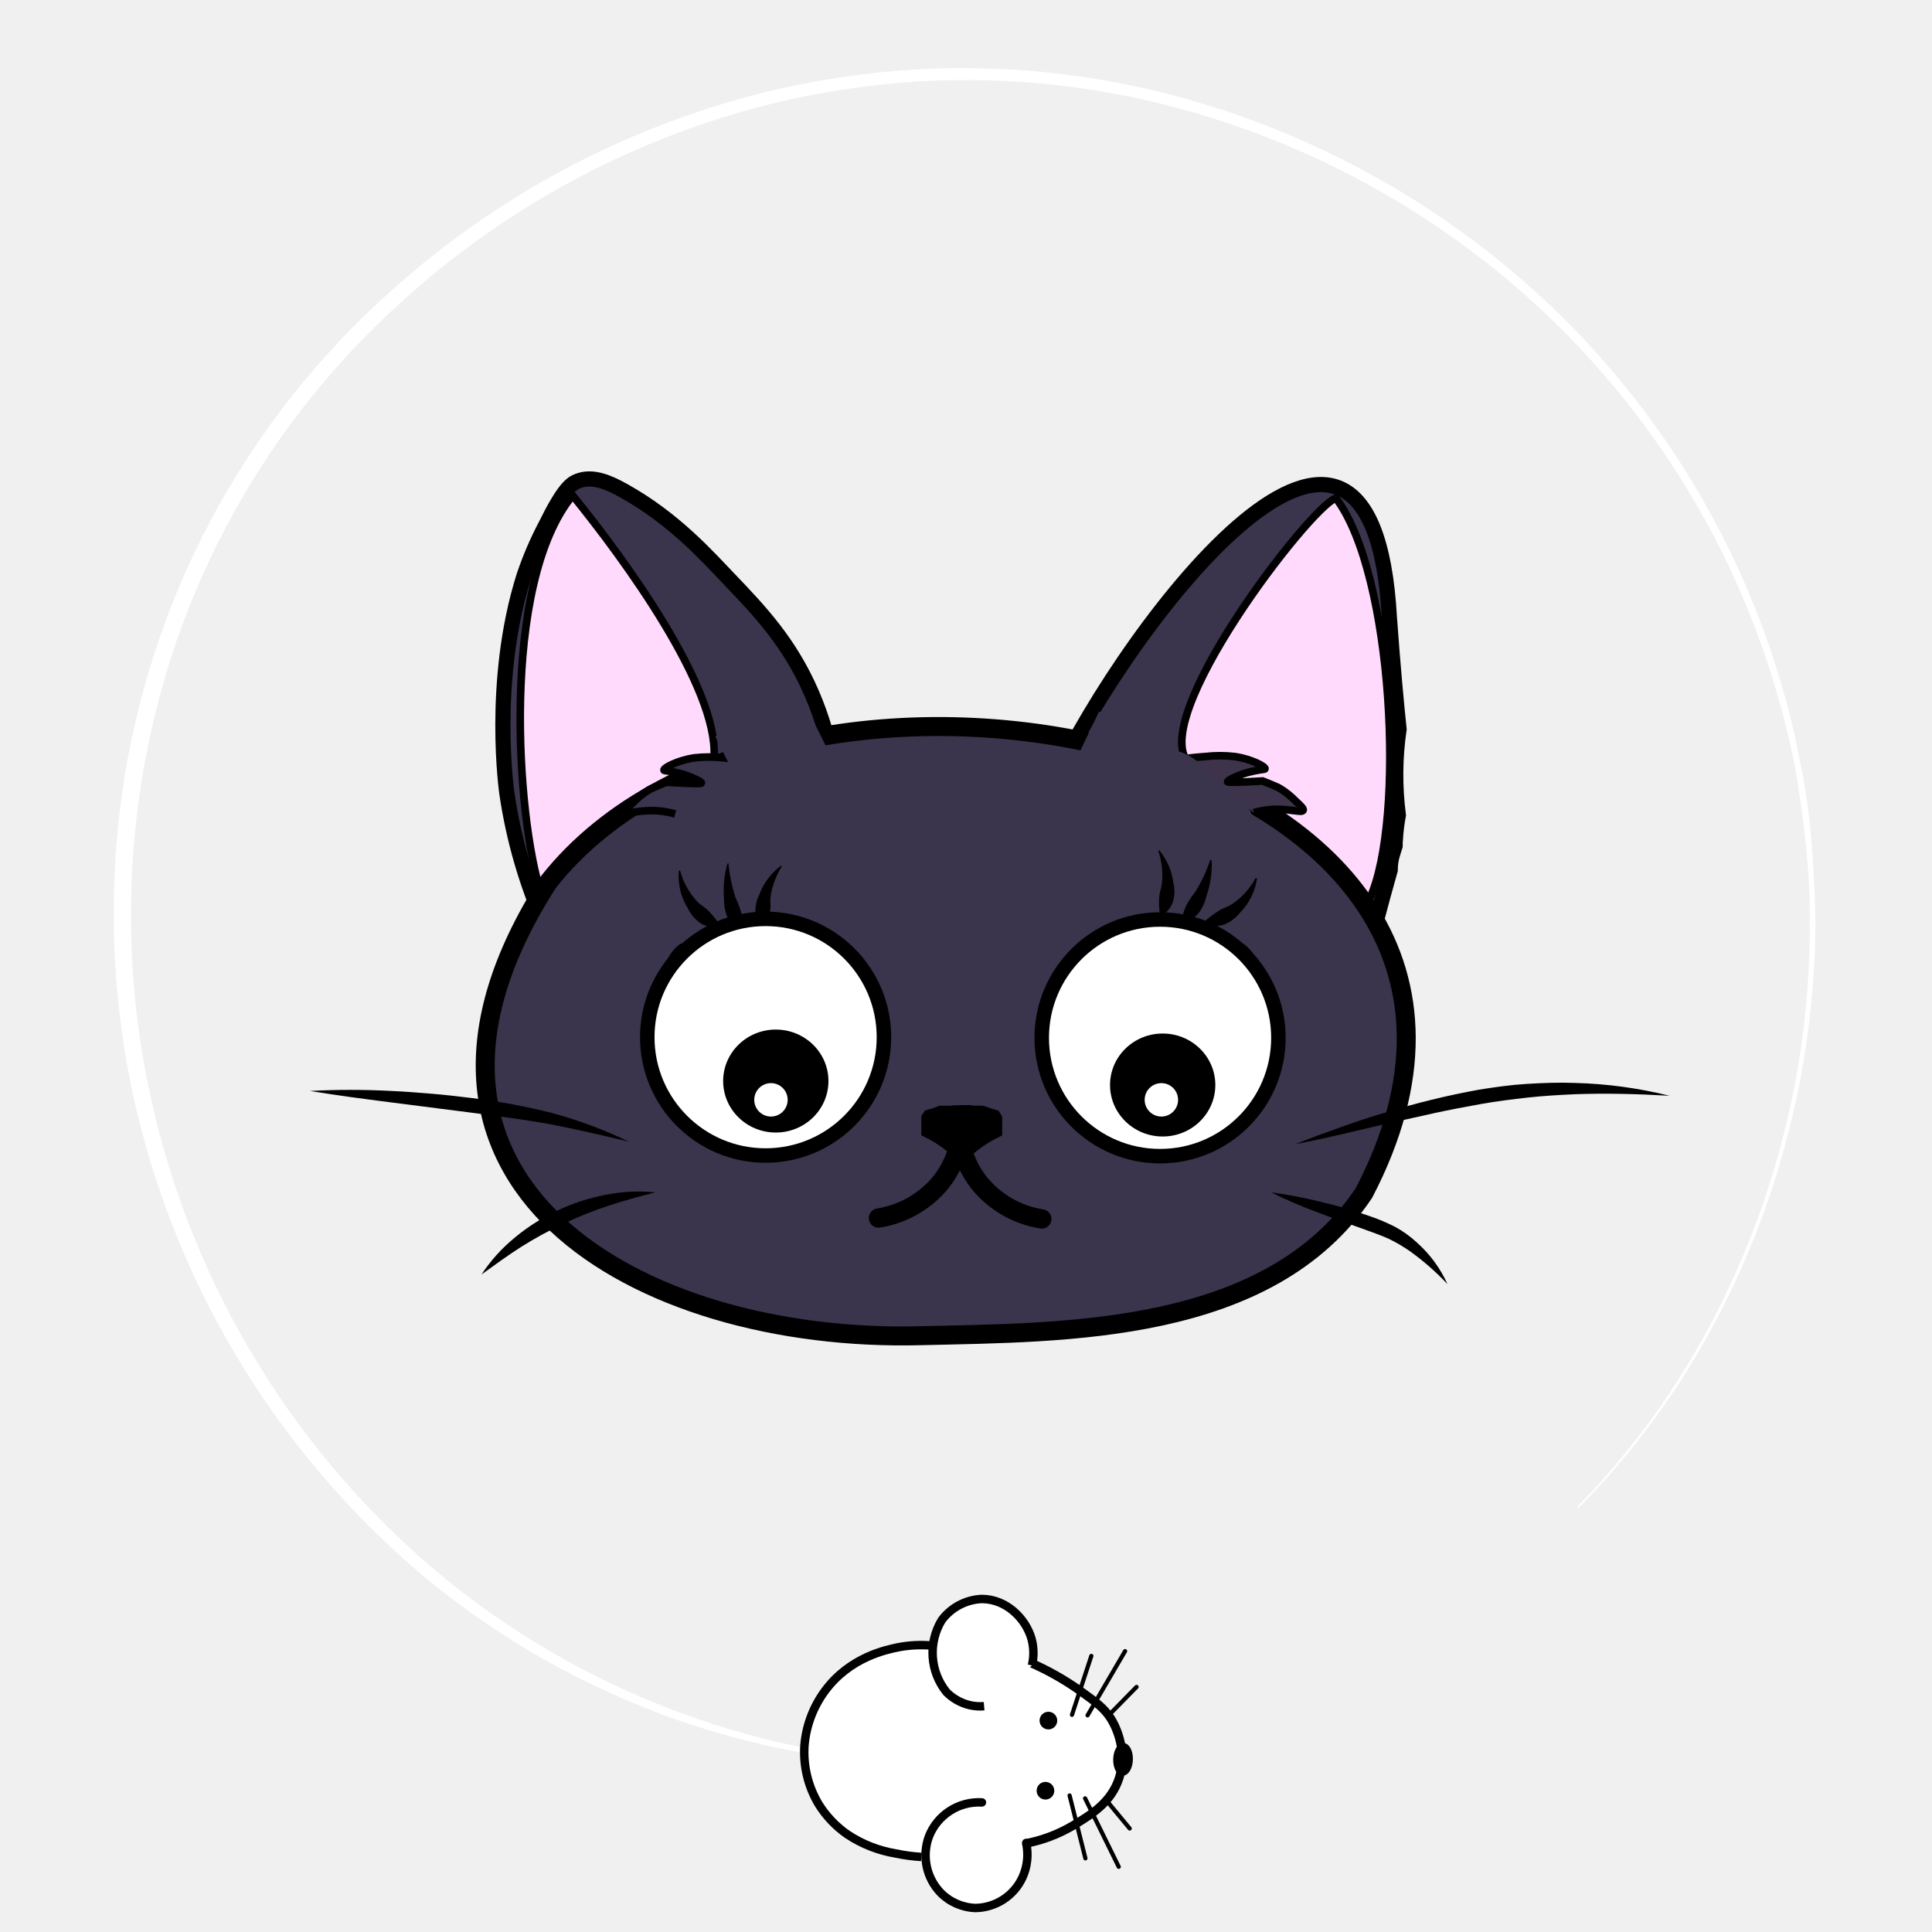
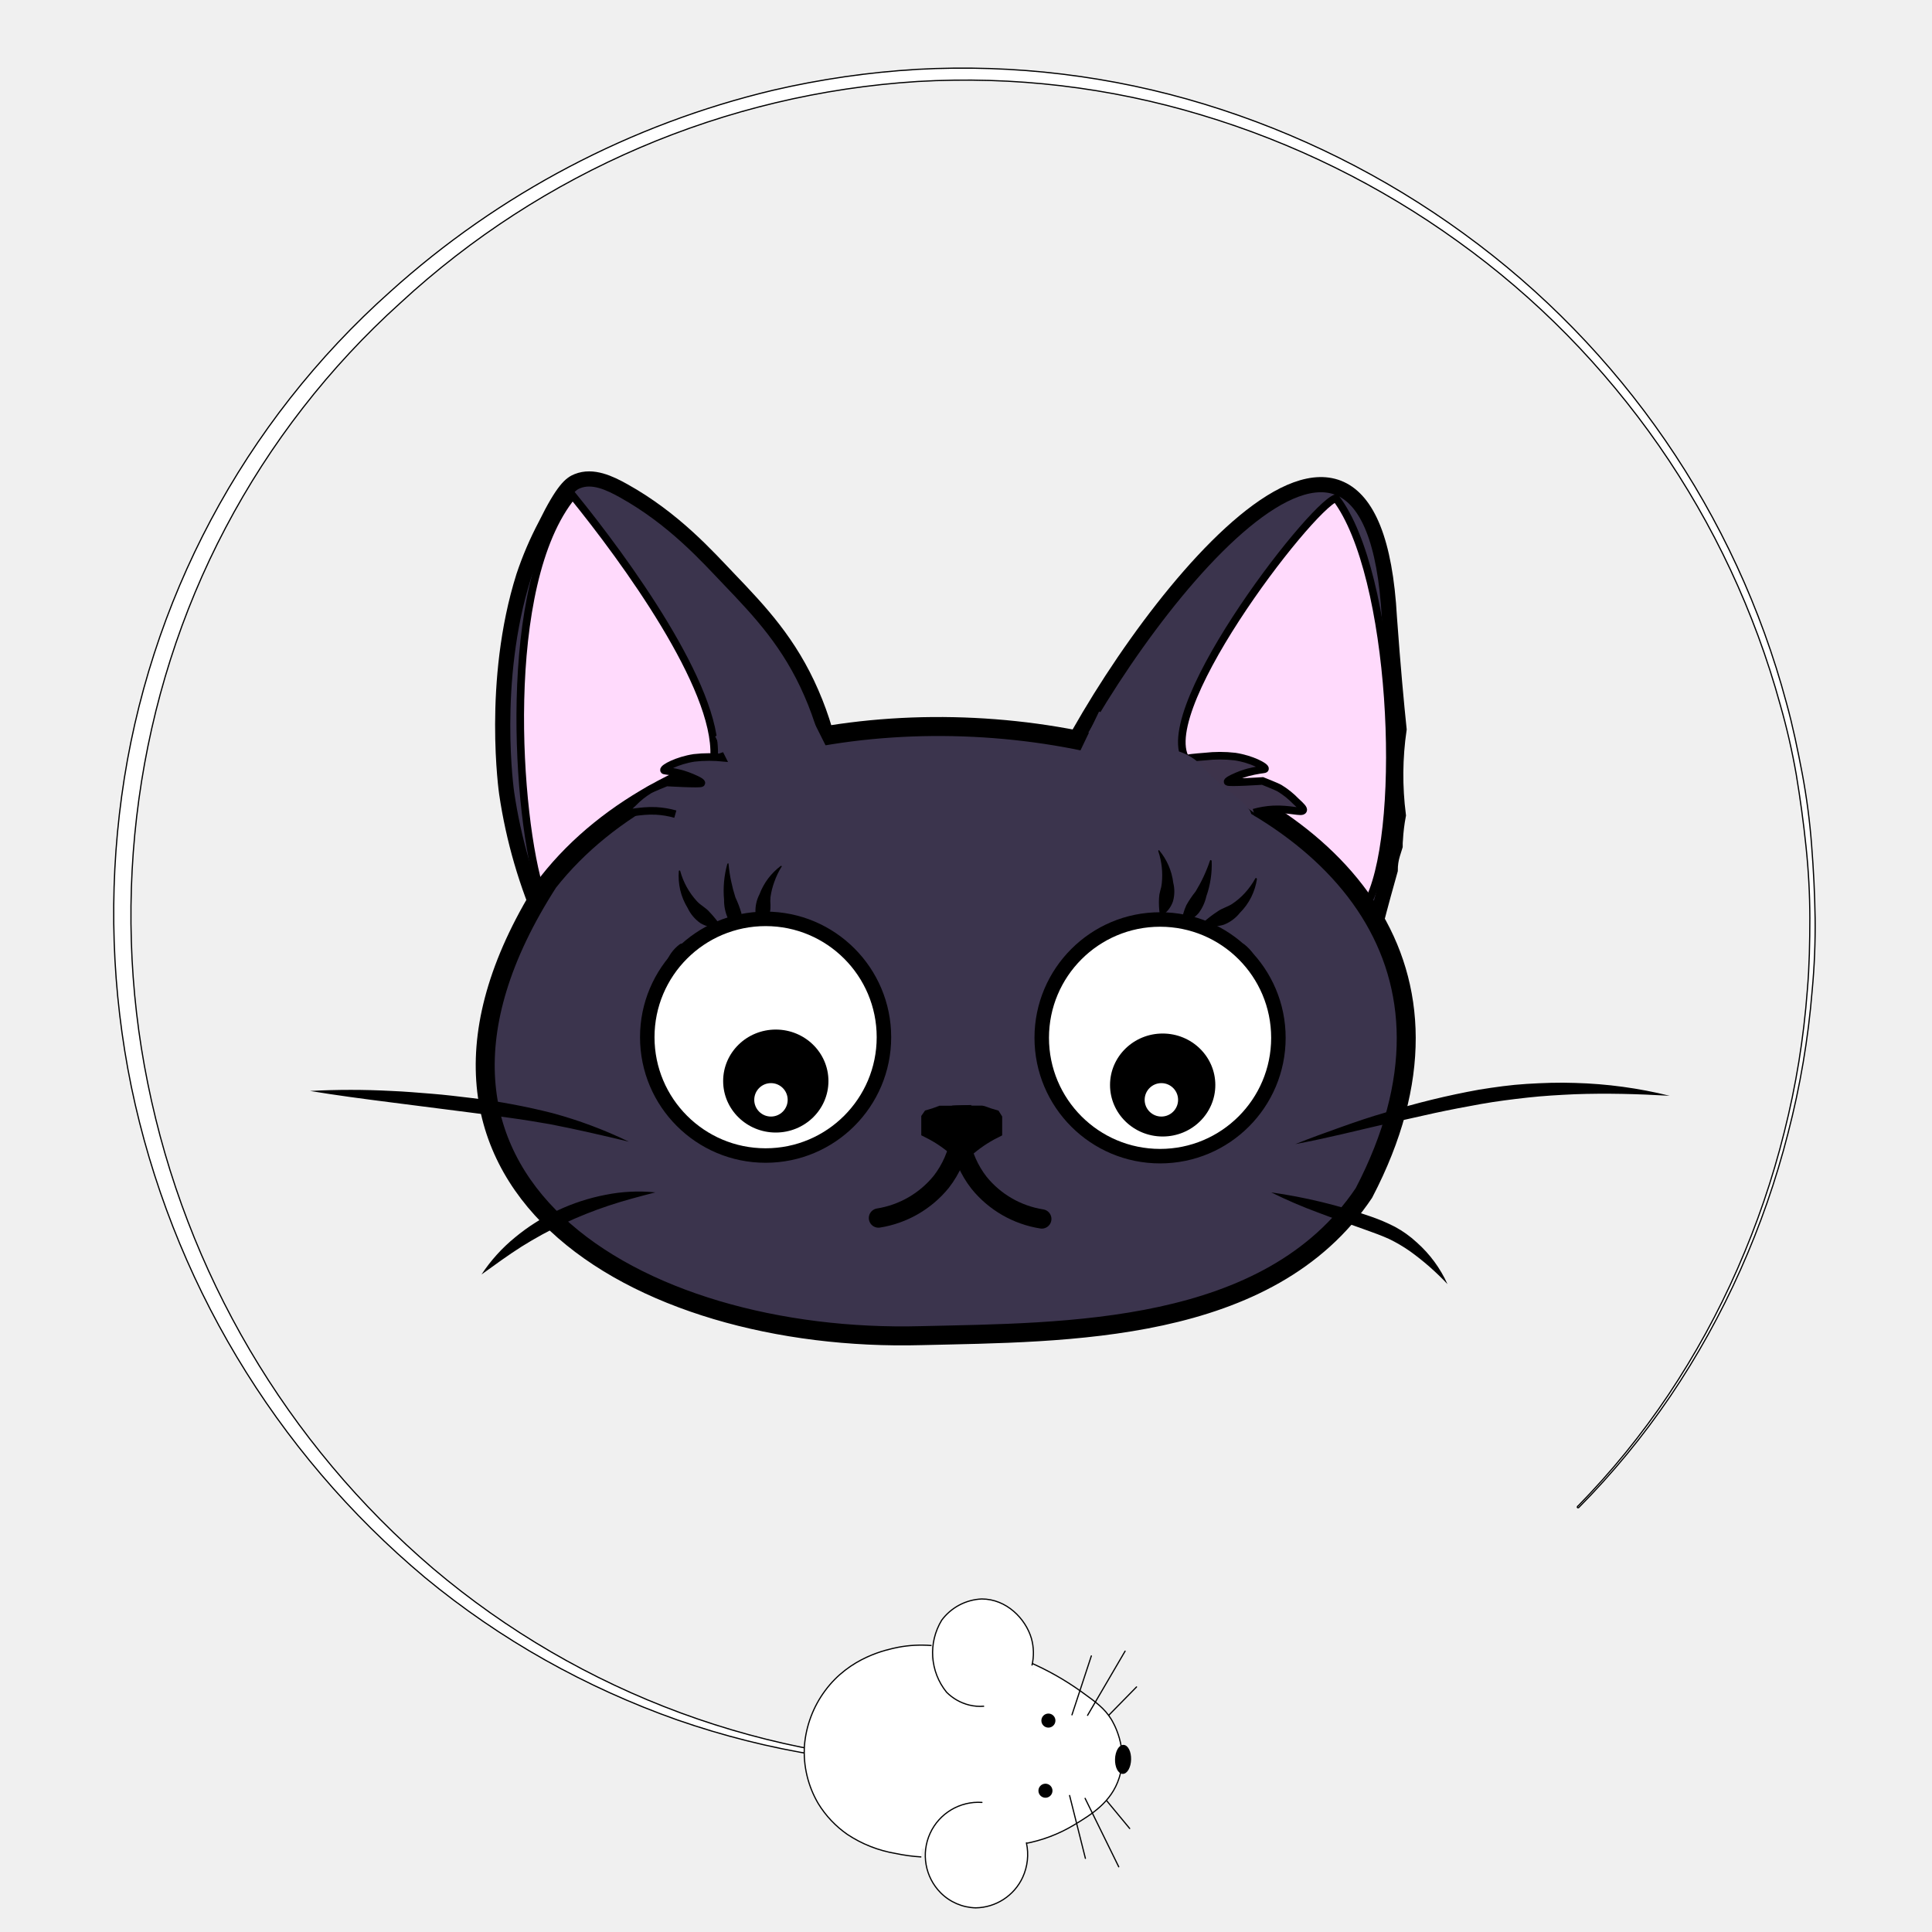
- <svg xmlns="http://www.w3.org/2000/svg" viewBox="0 0 400 400">
+ <svg xmlns="http://www.w3.org/2000/svg" id="prefix__prefix__Capa_1" data-name="Capa 1" viewBox="0 0 400 400">
  <defs>
-     <style>
-       .cls-1, .cls-11, .cls-12, .cls-14, .cls-15, .cls-16, .cls-17, .cls-18, .cls-9 {
-         fill: none;
-       }
- 
-       .cls-19, .cls-2, .cls-20, .cls-21, .cls-3, .cls-4, .cls-5, .cls-7 {
-         fill: #fff;
-       }
- 
-       .cls-11, .cls-12, .cls-14, .cls-15, .cls-16, .cls-17, .cls-18, .cls-3, .cls-4, .cls-5, .cls-6, .cls-7, .cls-9 {
-         stroke: #000;
-       }
- 
-       .cls-14, .cls-15, .cls-18, .cls-19, .cls-20, .cls-21, .cls-3, .cls-7 {
-         stroke-linecap: round;
-       }
- 
-       .cls-11, .cls-12, .cls-14, .cls-15, .cls-16, .cls-17, .cls-18, .cls-19, .cls-20, .cls-21, .cls-3, .cls-4, .cls-5, .cls-6, .cls-7, .cls-9 {
-         stroke-miterlimit: 10;
-       }
- 
-       .cls-3 {
-         stroke-width: 0.87px;
-       }
- 
-       .cls-4, .cls-7 {
-         stroke-width: 1.75px;
-       }
- 
-       .cls-5 {
-         stroke-width: 1.8px;
-       }
- 
-       .cls-8 {
-         fill: #3b344d;
-       }
- 
-       .cls-9 {
-         stroke-width: 3.14px;
-       }
- 
-       .cls-10 {
-         fill: #ffdafc;
-       }
- 
-       .cls-11, .cls-15 {
-         stroke-width: 1.57px;
-       }
- 
-       .cls-12 {
-         stroke-width: 3.93px;
-       }
- 
-       .cls-13 {
-         fill: #3d334b;
-       }
- 
-       .cls-14 {
-         stroke-width: 0.39px;
-       }
- 
-       .cls-16 {
-         stroke-width: 3px;
-       }
- 
-       .cls-17 {
-         stroke-width: 2.13px;
-       }
- 
-       .cls-18 {
-         stroke-width: 4px;
-       }
- 
-       .cls-19, .cls-20, .cls-21 {
-         stroke: #fff;
-       }
- 
-       .cls-19 {
-         stroke-width: 3.88px;
-       }
- 
-       .cls-20 {
-         stroke-width: 4.13px;
-       }
- 
-       .cls-21 {
-         stroke-width: 4.46px;
-       }
-     </style>
+     <style>.prefix__prefix__cls-1,.prefix__prefix__cls-11,.prefix__prefix__cls-14,.prefix__prefix__cls-15,.prefix__prefix__cls-16,.prefix__prefix__cls-19,.prefix__prefix__cls-3,.prefix__prefix__cls-9{fill:none}.prefix__prefix__cls-2,.prefix__prefix__cls-20,.prefix__prefix__cls-4{fill:#fff}.prefix__prefix__cls-11,.prefix__prefix__cls-14,.prefix__prefix__cls-15,.prefix__prefix__cls-16,.prefix__prefix__cls-19,.prefix__prefix__cls-2,.prefix__prefix__cls-3,.prefix__prefix__cls-5,.prefix__prefix__cls-9{stroke:#000}.prefix__prefix__cls-11,.prefix__prefix__cls-14,.prefix__prefix__cls-15,.prefix__prefix__cls-16,.prefix__prefix__cls-19,.prefix__prefix__cls-2,.prefix__prefix__cls-20,.prefix__prefix__cls-3,.prefix__prefix__cls-5,.prefix__prefix__cls-9{stroke-miterlimit:10}.prefix__prefix__cls-2,.prefix__prefix__cls-3,.prefix__prefix__cls-5{stroke-width:.25px}.prefix__prefix__cls-14,.prefix__prefix__cls-15,.prefix__prefix__cls-19,.prefix__prefix__cls-20,.prefix__prefix__cls-3{stroke-linecap:round}.prefix__prefix__cls-8{fill:#3b344d}.prefix__prefix__cls-9{stroke-width:3.14px}.prefix__prefix__cls-10{fill:#ffdafc}.prefix__prefix__cls-11,.prefix__prefix__cls-15{stroke-width:1.57px}.prefix__prefix__cls-14{stroke-width:.39px}.prefix__prefix__cls-16{stroke-width:3px}.prefix__prefix__cls-19{stroke-width:4px}.prefix__prefix__cls-20{stroke:#fff;stroke-width:3.88px}</style>
  </defs>
-   <g id="margin">
-     <rect class="cls-1" width="400" height="400" />
-   </g>
-   <g id="mouse">
-     <path class="cls-2" d="M326.41,312.06a162.79,162.79,0,0,0,18.83-23.15,169.85,169.85,0,0,0,14.33-26.16,174.92,174.92,0,0,0,9.65-28.22A172.34,172.34,0,0,0,374,205.11c.43-5,.51-9.94.52-14.91s-.29-9.94-.8-14.88-1.19-9.87-2-14.77-2-9.74-3.33-14.52a175.59,175.59,0,0,0-25.15-53.7,177.81,177.81,0,0,0-19-22.9,174.1,174.1,0,0,0-22.57-19.35,178.43,178.43,0,0,0-53.11-26.19A169,169,0,0,0,189.83,17a176,176,0,0,0-29.33,4.38A177.42,177.42,0,0,0,82.71,62.84a168.47,168.47,0,0,0-36.19,46.55c-18.48,35-24,76.36-16.11,115.06A178.47,178.47,0,0,0,89.48,324.88,170.52,170.52,0,0,0,199,365.29a.17.17,0,0,1,.17.18.17.17,0,0,1-.17.17,170,170,0,0,1-59-9.42,174.43,174.43,0,0,1-27.36-12.41,170.12,170.12,0,0,1-24.79-17.06A180.56,180.56,0,0,1,27,225.15,178.59,178.59,0,0,1,25,165a172.45,172.45,0,0,1,18.49-57.25A171.62,171.62,0,0,1,80.61,60.51a181.1,181.1,0,0,1,79.27-41.7,178.38,178.38,0,0,1,29.81-4.32,171.58,171.58,0,0,1,59.53,7.22,180.78,180.78,0,0,1,53.63,26.74,176.63,176.63,0,0,1,22.74,19.66,179.65,179.65,0,0,1,19.06,23.22,176.93,176.93,0,0,1,25.06,54.33c1.34,4.83,2.34,9.74,3.28,14.66s1.55,9.89,1.94,14.88.65,10,.72,15-.15,10-.61,15a172.89,172.89,0,0,1-5,29.55A175.49,175.49,0,0,1,360.21,263a171.07,171.07,0,0,1-14.53,26.18,163.24,163.24,0,0,1-19,23.1.18.18,0,0,1-.25-.25Z" transform="translate(0.19 -0.13)" />
-     <g>
-       <line class="cls-3" x1="226.02" y1="369.07" x2="233.89" y2="378.57" />
-       <line class="cls-3" x1="226.34" y1="358.4" x2="235.31" y2="349.26" />
-       <rect class="cls-2" x="181.67" y="351.71" width="38.9" height="24" transform="translate(570.8 173.28) rotate(91.69)" />
-       <path class="cls-4" d="M190.56,384.59a36.24,36.24,0,0,1-5.32-.72,25.75,25.75,0,0,1-10-3.95,21.43,21.43,0,0,1-6-6.35,21,21,0,0,1-2.88-12,22.09,22.09,0,0,1,4.27-11.39c5.16-7,12.77-8.51,15.15-9a25.34,25.34,0,0,1,6.89-.36" transform="translate(0.19 -0.13)" />
-       <path class="cls-5" d="M213.69,344.62l-1-.45a57.6,57.6,0,0,1,11,6.2c3.16,2.27,4.77,3.46,6.14,5.63.38.59,3.67,6,1.69,12.23-1.62,5.07-5.78,7.58-9.38,9.76a30.52,30.52,0,0,1-10.23,3.86" transform="translate(0.19 -0.13)" />
-       <circle class="cls-6" cx="217.06" cy="356.23" r="1.33" />
-       <circle class="cls-6" cx="216.45" cy="370.75" r="1.33" />
-       <path class="cls-4" d="M203.56,353.38a9.64,9.64,0,0,1-3.09-.24,10.06,10.06,0,0,1-4.69-2.66,13,13,0,0,1-1-14.91,10.92,10.92,0,0,1,8.28-4.39c5.12,0,9.09,4.07,10.29,8.16a11.14,11.14,0,0,1,.11,5.62" transform="translate(0.19 -0.13)" />
-       <path class="cls-7" d="M203.11,373.3a11.12,11.12,0,0,0-11,7.12A11.21,11.21,0,0,0,194.55,392a10.65,10.65,0,0,0,7.21,3.16,10.9,10.9,0,0,0,9.73-6.31,11.32,11.32,0,0,0,.78-7.14" transform="translate(0.19 -0.13)" />
-       <line class="cls-3" x1="225.17" y1="355.14" x2="232.94" y2="341.85" />
-       <ellipse class="cls-6" cx="232.33" cy="364.41" rx="2.88" ry="1.54" transform="translate(-138.59 585.74) rotate(-88.31)" />
-       <line class="cls-3" x1="221.94" y1="355.04" x2="225.95" y2="342.84" />
-       <line class="cls-3" x1="224.66" y1="372.33" x2="231.62" y2="386.5" />
-       <line class="cls-3" x1="221.45" y1="371.74" x2="224.72" y2="384.75" />
-     </g>
+   <path class="prefix__prefix__cls-1" d="M0 0h400v400H0z" id="prefix__prefix__margin" />
+   <g id="prefix__prefix__mouse">
+     <path class="prefix__prefix__cls-2" d="M326.6 311.93a162.23 162.23 0 0018.83-23.15 170.24 170.24 0 0014.33-26.16 175.56 175.56 0 009.65-28.22 172.2 172.2 0 004.78-29.4c.43-5 .51-9.94.52-14.91a142.21 142.21 0 00-.8-14.88c-.51-4.94-1.19-9.87-2-14.77a138.71 138.71 0 00-3.33-14.52 175.47 175.47 0 00-25.15-53.7 177.9 177.9 0 00-19-22.9A174.1 174.1 0 00301.86 50a178.31 178.31 0 00-53.11-26.19A169.07 169.07 0 00190 16.87 174 174 0 0082.9 62.71a168.41 168.41 0 00-36.19 46.55c-18.48 35-24 76.36-16.11 115.06a178.49 178.49 0 0059.07 100.43 170.54 170.54 0 00109.52 40.41.18.18 0 01.17.17.18.18 0 01-.17.17 169.92 169.92 0 01-59-9.42 174 174 0 01-27.36-12.41A169.58 169.58 0 0188 326.62 180.54 180.54 0 0127.19 225a178.72 178.72 0 01-2-60.15A170.91 170.91 0 0180.8 60.38a181 181 0 0179.27-41.7 178.53 178.53 0 0129.81-4.32 171.58 171.58 0 0159.53 7.22A180.9 180.9 0 01303 48.32a176.66 176.66 0 0166.86 97.21c1.34 4.83 2.34 9.74 3.28 14.66a135.48 135.48 0 011.94 14.88c.39 5 .65 10 .72 15a142 142 0 01-.61 15 173 173 0 01-5 29.55 176.25 176.25 0 01-9.83 28.25 171.54 171.54 0 01-14.53 26.18 162.42 162.42 0 01-19 23.1.18.18 0 01-.25-.25z" />
+     <path class="prefix__prefix__cls-3" d="M226.02 369.07l7.87 9.5m-7.55-20.17l8.97-9.14" />
+     <path class="prefix__prefix__cls-4" transform="rotate(-88.31 201.315 363.586)" d="M181.87 351.59h38.9v24h-38.9z" />
+     <path class="prefix__prefix__cls-2" d="M190.75 384.46a36.58 36.58 0 01-5.32-.72 25.74 25.74 0 01-10-3.95 21.38 21.38 0 01-6-6.35 21 21 0 01-2.88-12 22.1 22.1 0 014.27-11.39c5.16-7 12.77-8.51 15.15-9a25.68 25.68 0 016.89-.36m21.02 3.8l-1-.45a58.07 58.07 0 0111 6.2c3.16 2.27 4.77 3.46 6.14 5.63.38.59 3.67 6 1.69 12.23-1.62 5.07-5.78 7.58-9.38 9.76a30.59 30.59 0 01-10.23 3.86" />
+     <circle class="prefix__prefix__cls-5" cx="217.06" cy="356.23" r="1.33" />
+     <circle class="prefix__prefix__cls-5" cx="216.45" cy="370.75" r="1.33" />
+     <path class="prefix__prefix__cls-2" d="M203.75 353.25a9.45 9.45 0 01-3.09-.24 10 10 0 01-4.69-2.66 13 13 0 01-1-14.91 10.92 10.92 0 018.28-4.39c5.12 0 9.09 4.07 10.29 8.16a11.15 11.15 0 01.11 5.62" />
+     <path d="M203.3 373.17a11 11 0 00-8.56 18.7A10.61 10.61 0 00202 395a10.89 10.89 0 009.73-6.31 11.32 11.32 0 00.78-7.14" stroke-linecap="round" stroke-width=".25" stroke-miterlimit="10" stroke="#000" fill="#fff" />
+     <path class="prefix__prefix__cls-3" d="M225.17 355.14l7.77-13.29" />
+     <ellipse cx="232.51" cy="364.26" rx="2.88" ry="1.54" transform="rotate(-88.31 232.516 364.257)" stroke-miterlimit="10" stroke-width=".25" stroke="#000" />
+     <path class="prefix__prefix__cls-3" d="M221.94 355.04l4.01-12.2m-1.29 29.49l6.96 14.17m-10.17-14.76l3.27 13.01" />
    <animateTransform attributeName="transform" type="rotate" from="0 200 200" to="-360 200 200" begin="0s" dur="10s" repeatCount="indefinite" />
  </g>
-   <g id="cat">
-     <g>
-       <circle class="cls-1" cx="240.67" cy="215.72" r="7.99" />
-       <path class="cls-8" d="M289.47,151.11c-.56-5.4-1.25-12.74-2-23.11-3.54-64.46-53.3-.14-69.67,34.32l66.63,29.79c1.29-5,2.35-8.81,3.21-11.86a11.29,11.29,0,0,1,.49-3.31c.17-.55.34-1.11.52-1.67,0-.46,0-.92.06-1.37a38.8,38.8,0,0,1,.61-5,65.19,65.19,0,0,1,.12-17.76" transform="translate(0.19 -0.13)" />
-       <path class="cls-9" d="M289.47,151.11c-.56-5.4-1.25-12.74-2-23.11-3.54-64.46-53.3-.14-69.67,34.32l66.63,29.79c1.29-5,2.35-8.81,3.21-11.86a11.29,11.29,0,0,1,.49-3.31c.17-.55.34-1.11.52-1.67,0-.46,0-.92.06-1.37a38.8,38.8,0,0,1,.61-5A65.19,65.19,0,0,1,289.47,151.11Z" transform="translate(0.19 -0.13)" />
-       <path class="cls-8" d="M172.39,159.3a64.67,64.67,0,0,0-4.54-15.65c-4.51-10.41-10.61-16.89-17.17-23.73-4.36-4.55-11.28-12.37-21.7-18.17-2.89-1.61-6.4-3.29-9.59-2-1.31.51-2.92,1.66-6.57,9.08a71.21,71.21,0,0,0-4.54,10.6c-6.9,21.84-3.53,44.93-3.53,44.93a105.32,105.32,0,0,0,8.07,27.77" transform="translate(0.19 -0.13)" />
-       <path class="cls-9" d="M172.39,159.3a64.67,64.67,0,0,0-4.54-15.65c-4.51-10.41-10.61-16.89-17.17-23.73-4.36-4.55-11.28-12.37-21.7-18.17-2.89-1.61-6.4-3.29-9.59-2-1.31.51-2.92,1.66-6.57,9.08a71.21,71.21,0,0,0-4.54,10.6c-6.9,21.84-3.53,44.93-3.53,44.93a105.32,105.32,0,0,0,8.07,27.77" transform="translate(0.19 -0.13)" />
-       <path class="cls-10" d="M111.81,185c-5-15.3-8.51-64,6.56-82.29,10.88,13.39,30,39.64,29.29,54" transform="translate(0.19 -0.13)" />
-       <path class="cls-11" d="M111.81,185c-5-15.3-8.51-64,6.56-82.29,10.88,13.39,30,39.64,29.29,54" transform="translate(0.19 -0.13)" />
-       <path class="cls-10" d="M283.45,186.05c7.27-15.94,4.9-67.08-7.06-82.79-5.44,1.86-39.64,46.37-30.29,55" transform="translate(0.19 -0.13)" />
-       <path class="cls-11" d="M283.45,186.05c7.27-15.94,4.9-67.08-7.06-82.79-5.44,1.86-39.64,46.37-30.29,55" transform="translate(0.19 -0.13)" />
-       <path class="cls-8" d="M282.19,247.14c-19.67,29.29-61.73,28.81-91.62,29.53-58.71,1.58-117-32-77.24-93.9,49.81-63.27,217.55-28.93,168.86,64.37" transform="translate(0.19 -0.13)" />
-       <path class="cls-12" d="M282.19,247.14c-19.67,29.29-61.73,28.81-91.62,29.53-58.71,1.58-117-32-77.24-93.9C163.14,119.5,330.88,153.84,282.19,247.14Z" transform="translate(0.19 -0.13)" />
-       <path class="cls-13" d="M244.55,157.28c1.11-.17,2.73-.37,4.71-.51a26.77,26.77,0,0,1,6.23,0c3.49.53,6.34,2.09,6.23,2.53-.05.16-.45.07-2.34.46l-1.15.27s-.73.2-1.39.44c-.95.35-2.95,1.22-2.87,1.52s7.24-.17,7.24-.17,3,1.18,3.53,1.51a16.91,16.91,0,0,1,3.37,2.7c1.09,1,1.64,1.56,1.51,1.85-.26.62-2.72-.34-6.22-.17a17.83,17.83,0,0,0-4,.67" transform="translate(0.19 -0.13)" />
-       <path class="cls-11" d="M244.55,157.28c1.11-.17,2.73-.37,4.71-.51a26.77,26.77,0,0,1,6.23,0c3.49.53,6.34,2.09,6.23,2.53-.05.16-.45.07-2.34.46l-1.15.27s-.73.2-1.39.44c-.95.35-2.95,1.22-2.87,1.52s7.24-.17,7.24-.17,3,1.18,3.53,1.51a16.91,16.91,0,0,1,3.37,2.7c1.09,1,1.64,1.56,1.51,1.85-.26.62-2.72-.34-6.22-.17a17.83,17.83,0,0,0-4,.67" transform="translate(0.19 -0.13)" />
-       <path d="M199.46,230.53h.21c.54,0,1.09.08,1.63.08h.56c.39,0,.77,0,1.15,0l.24.05c.76.29,1.53.55,2.31.77.06.09.12.18.17.27v2.53a27.17,27.17,0,0,0-6,4.09c-.26.23-.51.48-.76.72h-.44v-8.48l.9,0" transform="translate(0.19 -0.13)" />
-       <path class="cls-9" d="M199.46,230.53h.21c.54,0,1.09.08,1.63.08h.56c.39,0,.77,0,1.15,0l.24.05c.76.29,1.53.55,2.31.77.06.09.12.18.17.27v2.53a27.17,27.17,0,0,0-6,4.09c-.26.23-.51.48-.76.72h-.44v-8.48Z" transform="translate(0.19 -0.13)" />
-       <path d="M222.5,218.55a32.36,32.36,0,0,1,6.06-5.9,34.4,34.4,0,0,1,7-4,39.57,39.57,0,0,1,6.91-2.06c1.69-.39,1.29-.22,6.09-1a4.36,4.36,0,0,0,.51,0,24.68,24.68,0,0,0,3.84-.28c.81,0,1.59-.06,2.35-.15h.2l.46,0a12.61,12.61,0,0,0,1.49.61,4.66,4.66,0,0,1,1.68,2.22,4.1,4.1,0,0,1-.28,3.44,3.7,3.7,0,0,1-1.55,1.37,4.81,4.81,0,0,1-2.68.28c-1.68-.17-3.38.05-5.07,0-2.88-.1-5.24,0-5.92,0-8.89.39-17.46,7.46-18.59,9.2a3.16,3.16,0,0,1-1.41,1.24,2.5,2.5,0,0,1-1.55.14,2.31,2.31,0,0,1-1.41-1c-.44-.78.06-2,1.83-4.26" transform="translate(0.19 -0.13)" />
-       <path class="cls-14" d="M222.5,218.55a32.36,32.36,0,0,1,6.06-5.9,34.4,34.4,0,0,1,7-4,39.57,39.57,0,0,1,6.91-2.06c1.69-.39,1.29-.22,6.09-1a4.36,4.36,0,0,0,.51,0,24.68,24.68,0,0,0,3.84-.28c.81,0,1.59-.06,2.35-.15h.2l.46,0a12.61,12.61,0,0,0,1.49.61,4.66,4.66,0,0,1,1.68,2.22,4.1,4.1,0,0,1-.28,3.44,3.7,3.7,0,0,1-1.55,1.37,4.81,4.81,0,0,1-2.68.28c-1.68-.17-3.38.05-5.07,0-2.88-.1-5.24,0-5.92,0-8.89.39-17.46,7.46-18.59,9.2a3.16,3.16,0,0,1-1.41,1.24,2.5,2.5,0,0,1-1.55.14,2.31,2.31,0,0,1-1.41-1C220.23,222,220.73,220.78,222.5,218.55Z" transform="translate(0.19 -0.13)" />
-       <path class="cls-15" d="M240.67,198.5a7.11,7.11,0,0,1,2.81,9.34" transform="translate(0.19 -0.13)" />
-       <path class="cls-15" d="M248.79,197.8a7.13,7.13,0,0,1,2.82,9.35" transform="translate(0.19 -0.13)" />
-       <path class="cls-15" d="M256.89,196.24a7.12,7.12,0,0,1,1.78,9.59" transform="translate(0.19 -0.13)" />
-       <path d="M198.37,230.56h-.2c-.54,0-1.09.07-1.63.07H196c-.39,0-.77,0-1.15,0l-.24,0a24.12,24.12,0,0,1-2.31.78l-.18.26v2.54a27,27,0,0,1,6,4.09c.26.23.51.47.76.72h.43v-8.49l-.9,0" transform="translate(0.19 -0.13)" />
-       <path class="cls-9" d="M198.37,230.56h-.2c-.54,0-1.09.07-1.63.07H196c-.39,0-.77,0-1.15,0l-.24,0a24.12,24.12,0,0,1-2.31.78l-.18.26v2.54a27,27,0,0,1,6,4.09c.26.23.51.47.76.72h.43v-8.49Z" transform="translate(0.19 -0.13)" />
-       <path d="M175.34,218.58a32.91,32.91,0,0,0-6.06-5.91,34.69,34.69,0,0,0-7.05-4,38.63,38.63,0,0,0-6.9-2.06c-1.7-.39-1.3-.22-6.09-1l-.52,0a23.65,23.65,0,0,1-3.84-.29c-.8,0-1.59-.06-2.34-.14h-.2l-.46,0a13.26,13.26,0,0,1-1.49.6,4.64,4.64,0,0,0-1.69,2.23,4.14,4.14,0,0,0,.29,3.43,3.7,3.7,0,0,0,1.55,1.38,4.77,4.77,0,0,0,2.67.27c1.69-.16,3.39.06,5.08,0,2.88-.09,5.24,0,5.91,0,8.89.39,17.46,7.47,18.6,9.21a3.22,3.22,0,0,0,1.41,1.24,2.61,2.61,0,0,0,1.55.13,2.3,2.3,0,0,0,1.41-1c.44-.78-.07-2-1.83-4.26" transform="translate(0.19 -0.13)" />
-       <path class="cls-14" d="M175.34,218.58a32.91,32.91,0,0,0-6.06-5.91,34.69,34.69,0,0,0-7.05-4,38.63,38.63,0,0,0-6.9-2.06c-1.7-.39-1.3-.22-6.09-1l-.52,0a23.65,23.65,0,0,1-3.84-.29c-.8,0-1.59-.06-2.34-.14h-.2l-.46,0a13.26,13.26,0,0,1-1.49.6,4.64,4.64,0,0,0-1.69,2.23,4.14,4.14,0,0,0,.29,3.43,3.7,3.7,0,0,0,1.55,1.38,4.77,4.77,0,0,0,2.67.27c1.69-.16,3.39.06,5.08,0,2.88-.09,5.24,0,5.91,0,8.89.39,17.46,7.47,18.6,9.21a3.22,3.22,0,0,0,1.41,1.24,2.61,2.61,0,0,0,1.55.13,2.3,2.3,0,0,0,1.41-1C177.61,222.06,177.1,220.81,175.34,218.58Z" transform="translate(0.19 -0.13)" />
-       <path class="cls-15" d="M157.17,198.52a7.13,7.13,0,0,0-2.82,9.35" transform="translate(0.19 -0.13)" />
-       <path class="cls-15" d="M149.05,197.83a7.12,7.12,0,0,0-2.82,9.34" transform="translate(0.19 -0.13)" />
-       <path class="cls-15" d="M141,196.27a7.31,7.31,0,0,0-2.58,3.6,7.43,7.43,0,0,0,.8,6" transform="translate(0.19 -0.13)" />
-       <path class="cls-8" d="M154.44,157.55c-1.1-.16-2.73-.37-4.71-.51a27.25,27.25,0,0,0-6.22,0c-3.5.54-6.34,2.09-6.23,2.53,0,.16.45.07,2.33.46.46.1.81.18,1.15.27,0,0,.74.2,1.4.45.94.34,3,1.22,2.86,1.51s-7.24-.17-7.24-.17-2.95,1.18-3.53,1.52a16.8,16.8,0,0,0-3.37,2.69c-1.09,1-1.63,1.57-1.51,1.85.27.62,2.72-.34,6.23-.17a17.94,17.94,0,0,1,4,.67" transform="translate(0.19 -0.13)" />
-       <path class="cls-11" d="M154.44,157.55c-1.1-.16-2.73-.37-4.71-.51a27.25,27.25,0,0,0-6.22,0c-3.5.54-6.34,2.09-6.23,2.53,0,.16.45.07,2.33.46.46.1.81.18,1.15.27,0,0,.74.2,1.4.45.94.34,3,1.22,2.86,1.51s-7.24-.17-7.24-.17-2.95,1.18-3.53,1.52a16.8,16.8,0,0,0-3.37,2.69c-1.09,1-1.63,1.57-1.51,1.85.27.62,2.72-.34,6.23-.17a17.94,17.94,0,0,1,4,.67" transform="translate(0.19 -0.13)" />
-       <rect class="cls-8" x="213.65" y="156.1" width="29.15" height="15.85" transform="translate(-18.06 298.96) rotate(-64.43)" />
-       <rect class="cls-8" x="153.27" y="146.68" width="19.6" height="28.64" transform="translate(-54.67 90.01) rotate(-26.62)" />
-       <path class="cls-8" d="M248.84,158.9c4.62,5.3,11.18,8.15,9.91,10.7s-7.76,1.89-14.51-1.48-11.34-8.23-9.91-10.7c1.67-2.87,10-3.71,14.51,1.48" transform="translate(0.19 -0.13)" />
-       <path class="cls-2" d="M264.5,215A24.5,24.5,0,1,1,240,190.5,24.5,24.5,0,0,1,264.5,215" transform="translate(0.19 -0.13)" />
-       <circle class="cls-16" cx="240.18" cy="214.87" r="24.5" />
-       <path d="M254.81,215.56a16.29,16.29,0,1,1-16.29-16.29,16.29,16.29,0,0,1,16.29,16.29" transform="translate(0.19 -0.13)" />
-       <path class="cls-17" d="M254.81,215.56a16.29,16.29,0,1,1-16.29-16.29A16.29,16.29,0,0,1,254.81,215.56Z" transform="translate(0.19 -0.13)" />
-       <path d="M140.65,180.49a15.08,15.08,0,0,0,3.45,6.23c.79.86,1.85,1.35,2.58,2.2a23,23,0,0,1,2.38,2.94.18.18,0,0,1-.06.25l-.06,0a5,5,0,0,1-2.15-.07,6.73,6.73,0,0,1-1.95-.77,8,8,0,0,1-2.66-3.15,12.48,12.48,0,0,1-1.54-3.73,13,13,0,0,1-.29-3.91.15.15,0,0,1,.16-.13.15.15,0,0,1,.14.11" transform="translate(0.19 -0.13)" />
-       <path d="M150.65,179a28.89,28.89,0,0,0,.53,3.55,33.5,33.5,0,0,0,.89,3.38,21.2,21.2,0,0,1,1.22,3.2,12.18,12.18,0,0,1,.19,3.74.19.19,0,0,1-.21.16l-.06,0a5.75,5.75,0,0,1-1.62-1.27,7.26,7.26,0,0,1-1.12-1.59,9.16,9.16,0,0,1-.75-3.74,19.8,19.8,0,0,1,0-3.77,20.19,20.19,0,0,1,.67-3.66.16.16,0,0,1,.19-.11.16.16,0,0,1,.11.13" transform="translate(0.19 -0.13)" />
-       <path d="M161.61,179.6a15.69,15.69,0,0,0-1.48,3.1,15.28,15.28,0,0,0-.8,3.18,7.9,7.9,0,0,0,0,1.61,6.84,6.84,0,0,1-.11,1.57c-.11.52-.23,1.06-.39,1.62a11,11,0,0,1-.65,1.79h0a.17.17,0,0,1-.24.08.09.09,0,0,1-.05,0,5.67,5.67,0,0,1-1.67-3.54,7.47,7.47,0,0,1,.83-3.73,13.06,13.06,0,0,1,1.8-3.28,13.41,13.41,0,0,1,2.58-2.58.15.15,0,0,1,.21,0,.15.15,0,0,1,0,.17" transform="translate(0.19 -0.13)" />
-       <path class="cls-2" d="M133.82,214.87a24.5,24.5,0,1,0,24.5-24.5,24.5,24.5,0,0,0-24.5,24.5" transform="translate(0.19 -0.13)" />
-       <circle class="cls-16" cx="158.51" cy="214.74" r="24.5" />
-       <path d="M143.51,215.43a16.29,16.29,0,1,0,16.28-16.29,16.28,16.28,0,0,0-16.28,16.29" transform="translate(0.19 -0.13)" />
-       <circle class="cls-17" cx="159.79" cy="215.43" r="16.29" transform="translate(-55.38 55.42) rotate(-16.85)" />
-       <path d="M260.05,182.11a13,13,0,0,1-1.18,3.73,12.37,12.37,0,0,1-2.36,3.28,7.83,7.83,0,0,1-3.32,2.45,6.53,6.53,0,0,1-2.07.31,5,5,0,0,1-2.11-.43.18.18,0,0,1-.09-.24l0-.06a22.9,22.9,0,0,1,3-2.31c.91-.66,2.05-.9,3-1.55a14.67,14.67,0,0,0,2.66-2.29,15.48,15.48,0,0,0,2.14-3,.15.15,0,0,1,.28.09" transform="translate(0.19 -0.13)" />
-       <path d="M250.67,178.32a19.48,19.48,0,0,1-1.1,7.38,9.09,9.09,0,0,1-1.59,3.47,7.22,7.22,0,0,1-1.46,1.29,5.45,5.45,0,0,1-1.87.86.2.2,0,0,1-.22-.13v-.07a11.77,11.77,0,0,1,1-3.59,20.83,20.83,0,0,1,1.92-2.84,33.42,33.42,0,0,0,1.65-3.08,29.62,29.62,0,0,0,1.33-3.33.16.16,0,0,1,.2-.09.14.14,0,0,1,.1.13" transform="translate(0.19 -0.13)" />
-       <path d="M239.83,176.19a12.92,12.92,0,0,1,2.91,6.71,7.49,7.49,0,0,1-.05,3.82,5.66,5.66,0,0,1-2.44,3.06.18.18,0,0,1-.25-.07l0-.05h0a11.36,11.36,0,0,1-.21-1.89,15.4,15.4,0,0,1,0-1.66,6.78,6.78,0,0,1,.25-1.55,7.79,7.79,0,0,0,.33-1.58,15.67,15.67,0,0,0,0-3.28,16.17,16.17,0,0,0-.73-3.36.15.15,0,0,1,.1-.19.14.14,0,0,1,.16.05" transform="translate(0.19 -0.13)" />
-       <path d="M268,237c3.06-1.23,6.16-2.34,9.27-3.45s6.24-2.19,9.41-3.09A164.31,164.31,0,0,1,306,225.74c3.28-.53,6.59-1,9.91-1.2s6.65-.33,10-.2A91.5,91.5,0,0,1,345.5,227c-6.6-.38-13.14-.56-19.65-.32-3.26.15-6.51.33-9.74.69s-6.45.76-9.65,1.33-6.4,1.18-9.6,1.87-6.38,1.45-9.59,2.15-6.4,1.49-9.6,2.23S271.26,236.4,268,237" transform="translate(0.19 -0.13)" />
-       <path d="M263,247a93.69,93.69,0,0,1,10.44,2,96.53,96.53,0,0,1,10.19,3,38.47,38.47,0,0,1,5,2.13,22,22,0,0,1,4.51,3.23A25.72,25.72,0,0,1,299.5,266a53.24,53.24,0,0,0-7.82-6.85,31.59,31.59,0,0,0-4.31-2.52c-1.5-.68-3.13-1.27-4.76-1.85-3.27-1.17-6.58-2.34-9.87-3.59A96.51,96.51,0,0,1,263,247" transform="translate(0.19 -0.13)" />
-       <path d="M130,236.5c-5.47-1.31-10.89-2.57-16.33-3.62-2.72-.47-5.45-.93-8.21-1.3s-5.5-.78-8.26-1.11l-16.58-2.12c-5.54-.71-11.07-1.43-16.62-2.35a157.47,157.47,0,0,1,16.83,0c2.8.11,5.59.36,8.39.58s5.58.57,8.37.9a133.56,133.56,0,0,1,16.6,3.11A90.48,90.48,0,0,1,130,236.5" transform="translate(0.19 -0.13)" />
-       <path d="M135.5,247c-3.34.86-6.59,1.71-9.75,2.77a84.78,84.78,0,0,0-9.22,3.69,82.85,82.85,0,0,0-8.72,4.76C105,260,102.28,262,99.5,264a34,34,0,0,1,6.94-7.68,41,41,0,0,1,8.81-5.58,41.8,41.8,0,0,1,9.91-3.23A34.54,34.54,0,0,1,135.5,247" transform="translate(0.19 -0.13)" />
-       <g>
-         <path class="cls-18" d="M198.56,236a20,20,0,0,0,3.94,9,20.9,20.9,0,0,0,13,7.5" transform="translate(0.19 -0.13)" />
-         <path class="cls-18" d="M198.62,235.81a20,20,0,0,1-3.93,9,21,21,0,0,1-13,7.5" transform="translate(0.19 -0.13)" />
-       </g>
-     </g>
-     <circle class="cls-19" cx="245.39" cy="208.27" r="5.23" />
-     <circle class="cls-19" cx="168.49" cy="209.2" r="5.23" />
-     <ellipse class="cls-20" cx="159.06" cy="215.05" rx="19.37" ry="16.66" />
-     <circle class="cls-21" cx="240.51" cy="214.16" r="19.37" />
+   <g id="prefix__prefix__cat">
+     <circle class="prefix__prefix__cls-1" cx="240.67" cy="215.72" r="7.99" />
+     <path class="prefix__prefix__cls-8" d="M289.66 151c-.56-5.4-1.25-12.74-2-23.11-3.54-64.46-53.3-.14-69.67 34.32L284.62 192c1.29-5 2.35-8.81 3.21-11.86a11.24 11.24 0 01.49-3.31c.17-.55.34-1.11.52-1.67a10.39 10.39 0 01.06-1.37 38.14 38.14 0 01.61-5 65.21 65.21 0 01.12-17.76" />
+     <path class="prefix__prefix__cls-9" d="M289.66 151c-.56-5.4-1.25-12.74-2-23.11-3.54-64.46-53.3-.14-69.67 34.32L284.62 192c1.29-5 2.35-8.81 3.21-11.86a11.24 11.24 0 01.49-3.31c.17-.55.34-1.11.52-1.67a10.39 10.39 0 01.06-1.37 38.14 38.14 0 01.61-5 65.43 65.43 0 01.15-17.79z" />
+     <path class="prefix__prefix__cls-8" d="M172.58 159.17a64.56 64.56 0 00-4.58-15.65c-4.51-10.41-10.61-16.89-17.17-23.73-4.36-4.55-11.28-12.37-21.7-18.17-2.89-1.61-6.4-3.29-9.59-2-1.31.51-2.92 1.66-6.57 9.08a70.3 70.3 0 00-4.54 10.6c-6.9 21.84-3.53 44.93-3.53 44.93A105.49 105.49 0 00113 192" />
+     <path class="prefix__prefix__cls-9" d="M172.58 159.17a64.56 64.56 0 00-4.58-15.65c-4.51-10.41-10.61-16.89-17.17-23.73-4.36-4.55-11.28-12.37-21.7-18.17-2.89-1.61-6.4-3.29-9.59-2-1.31.51-2.92 1.66-6.57 9.08a70.3 70.3 0 00-4.54 10.6c-6.9 21.84-3.53 44.93-3.53 44.93A105.49 105.49 0 00113 192" />
+     <path class="prefix__prefix__cls-10" d="M112 184.87c-5-15.3-8.51-64 6.56-82.29 10.88 13.39 30 39.64 29.29 54" />
+     <path class="prefix__prefix__cls-11" d="M112 184.87c-5-15.3-8.51-64 6.56-82.29 10.88 13.39 30 39.64 29.29 54" />
+     <path class="prefix__prefix__cls-10" d="M283.64 185.92c7.27-15.94 4.9-67.08-7.06-82.79-5.44 1.86-39.64 46.37-30.29 55" />
+     <path class="prefix__prefix__cls-11" d="M283.64 185.92c7.27-15.94 4.9-67.08-7.06-82.79-5.44 1.86-39.64 46.37-30.29 55" />
+     <path class="prefix__prefix__cls-8" d="M282.38 247c-19.67 29.29-61.73 28.81-91.62 29.53-58.71 1.58-117-32-77.24-93.9 49.81-63.27 217.55-28.93 168.86 64.37" />
+     <path d="M282.38 247c-19.67 29.29-61.73 28.81-91.62 29.53-58.71 1.58-117-32-77.24-93.9 49.81-63.26 217.55-28.92 168.86 64.37z" stroke-width="3.93" stroke-miterlimit="10" stroke="#000" fill="none" />
+     <path d="M244.74 157.15c1.11-.17 2.73-.37 4.71-.51a27 27 0 016.23 0c3.49.53 6.34 2.09 6.23 2.53-.05.16-.45.07-2.34.46l-1.15.27s-.73.2-1.39.44c-.95.35-2.95 1.22-2.87 1.52s7.24-.17 7.24-.17 3 1.18 3.53 1.51a16.86 16.86 0 013.37 2.7c1.09 1 1.64 1.56 1.51 1.85-.26.62-2.72-.34-6.22-.17a18.08 18.08 0 00-4 .67" fill="#3d334b" />
+     <path class="prefix__prefix__cls-11" d="M244.74 157.15c1.11-.17 2.73-.37 4.71-.51a27 27 0 016.23 0c3.49.53 6.34 2.09 6.23 2.53-.05.16-.45.07-2.34.46l-1.15.27s-.73.2-1.39.44c-.95.35-2.95 1.22-2.87 1.52s7.24-.17 7.24-.17 3 1.18 3.53 1.51a16.86 16.86 0 013.37 2.7c1.09 1 1.64 1.56 1.51 1.85-.26.62-2.72-.34-6.22-.17a18.08 18.08 0 00-4 .67" />
+     <path d="M199.65 230.4h.21c.54 0 1.09.08 1.63.08h1.71l.24.05c.76.29 1.53.55 2.31.77.06.09.12.18.17.27v2.53a27.2 27.2 0 00-6 4.09c-.26.23-.51.48-.76.72h-.44v-8.48h.9" />
+     <path class="prefix__prefix__cls-9" d="M199.65 230.4h.21c.54 0 1.09.08 1.63.08h1.71l.24.05c.76.29 1.53.55 2.31.77.06.09.12.18.17.27v2.53a27.2 27.2 0 00-6 4.09c-.26.23-.51.48-.76.72h-.44v-8.48z" />
+     <path d="M222.69 218.42a32.25 32.25 0 016.06-5.9 34.44 34.44 0 017-4 38.91 38.91 0 016.91-2.06c1.69-.39 1.29-.22 6.09-1h.51a24.63 24.63 0 003.84-.28 19.89 19.89 0 002.35-.15h.66a12.93 12.93 0 001.49.61 4.69 4.69 0 011.68 2.22 4.11 4.11 0 01-.28 3.44 3.74 3.74 0 01-1.55 1.37 4.82 4.82 0 01-2.68.28c-1.68-.17-3.38.05-5.07 0-2.88-.1-5.24 0-5.92 0-8.89.39-17.46 7.46-18.59 9.2a3.14 3.14 0 01-1.41 1.24 2.5 2.5 0 01-1.55.14 2.33 2.33 0 01-1.41-1c-.44-.78.06-2 1.83-4.26" />
+     <path class="prefix__prefix__cls-14" d="M222.69 218.42a32.25 32.25 0 016.06-5.9 34.44 34.44 0 017-4 38.91 38.91 0 016.91-2.06c1.69-.39 1.29-.22 6.09-1h.51a24.63 24.63 0 003.84-.28 19.89 19.89 0 002.35-.15h.66a12.93 12.93 0 001.49.61 4.69 4.69 0 011.68 2.22 4.11 4.11 0 01-.28 3.44 3.74 3.74 0 01-1.55 1.37 4.82 4.82 0 01-2.68.28c-1.68-.17-3.38.05-5.07 0-2.88-.1-5.24 0-5.92 0-8.89.39-17.46 7.46-18.59 9.2a3.14 3.14 0 01-1.41 1.24 2.5 2.5 0 01-1.55.14 2.33 2.33 0 01-1.41-1c-.4-.66.1-1.88 1.87-4.11z" />
+     <path class="prefix__prefix__cls-15" d="M240.86 198.37a7.11 7.11 0 012.81 9.34m5.33-10.04a7.13 7.13 0 012.8 9.33m5.28-10.89a7.13 7.13 0 011.78 9.59" />
+     <path d="M198.56 230.43h-.2c-.54 0-1.09.07-1.63.07h-1.93a24.12 24.12 0 01-2.31.78l-.18.26v2.54a27 27 0 016 4.09c.26.23.51.47.76.72h.43v-8.49h-.9" />
+     <path class="prefix__prefix__cls-9" d="M198.56 230.43h-.2c-.54 0-1.09.07-1.63.07h-1.93a24.12 24.12 0 01-2.31.78l-.18.26v2.54a27 27 0 016 4.09c.26.23.51.47.76.72h.43v-8.49z" />
+     <path d="M175.53 218.45a32.93 32.93 0 00-6.06-5.91 34.81 34.81 0 00-7.05-4 38.56 38.56 0 00-6.9-2.06c-1.7-.39-1.3-.22-6.09-1h-.52a23.48 23.48 0 01-3.84-.29 22.12 22.12 0 01-2.34-.14h-.66a12.88 12.88 0 01-1.49.6 4.62 4.62 0 00-1.69 2.23 4.13 4.13 0 00.29 3.43 3.63 3.63 0 001.55 1.38 4.78 4.78 0 002.67.27c1.69-.16 3.39.06 5.08 0 2.88-.09 5.24 0 5.91 0 8.89.39 17.46 7.47 18.6 9.21a3.26 3.26 0 001.41 1.24 2.57 2.57 0 001.55.13 2.33 2.33 0 001.41-1c.44-.78-.07-2-1.83-4.26" />
+     <path class="prefix__prefix__cls-14" d="M175.53 218.45a32.93 32.93 0 00-6.06-5.91 34.81 34.81 0 00-7.05-4 38.56 38.56 0 00-6.9-2.06c-1.7-.39-1.3-.22-6.09-1h-.52a23.48 23.48 0 01-3.84-.29 22.12 22.12 0 01-2.34-.14h-.66a12.88 12.88 0 01-1.49.6 4.62 4.62 0 00-1.69 2.23 4.13 4.13 0 00.29 3.43 3.63 3.63 0 001.55 1.38 4.78 4.78 0 002.67.27c1.69-.16 3.39.06 5.08 0 2.88-.09 5.24 0 5.91 0 8.89.39 17.46 7.47 18.6 9.21a3.26 3.26 0 001.41 1.24 2.57 2.57 0 001.55.13 2.33 2.33 0 001.41-1c.44-.61-.07-1.86-1.83-4.09z" />
+     <path class="prefix__prefix__cls-15" d="M157.36 198.39a7.13 7.13 0 00-2.82 9.35m-5.3-10.04a7.12 7.12 0 00-2.82 9.34m-5.23-10.9a7.31 7.31 0 00-2.58 3.6 7.41 7.41 0 00.8 6" />
+     <path class="prefix__prefix__cls-8" d="M154.63 157.42c-1.1-.16-2.73-.37-4.71-.51a27 27 0 00-6.22 0c-3.5.54-6.34 2.09-6.23 2.53 0 .16.45.07 2.33.46.46.1.81.18 1.15.27 0 0 .74.2 1.4.45.94.34 3 1.22 2.86 1.51S138 162 138 162s-2.95 1.18-3.53 1.52a16.81 16.81 0 00-3.37 2.69c-1.09 1-1.63 1.57-1.51 1.85.27.62 2.72-.34 6.23-.17a18.08 18.08 0 014 .67" />
+     <path class="prefix__prefix__cls-11" d="M154.63 157.42c-1.1-.16-2.73-.37-4.71-.51a27 27 0 00-6.22 0c-3.5.54-6.34 2.09-6.23 2.53 0 .16.45.07 2.33.46.46.1.81.18 1.15.27 0 0 .74.2 1.4.45.94.34 3 1.22 2.86 1.51S138 162 138 162s-2.95 1.18-3.53 1.52a16.81 16.81 0 00-3.37 2.69c-1.09 1-1.63 1.57-1.51 1.85.27.62 2.72-.34 6.23-.17a18.08 18.08 0 014 .67" />
+     <path class="prefix__prefix__cls-8" transform="rotate(-64.43 228.402 163.881)" d="M213.83 155.96h29.15v15.85h-29.15z" />
+     <path class="prefix__prefix__cls-8" transform="rotate(-26.62 163.248 160.878)" d="M153.45 146.56h19.6v28.64h-19.6z" />
+     <path class="prefix__prefix__cls-8" d="M249 158.77c4.62 5.3 11.18 8.15 9.91 10.7s-7.76 1.89-14.51-1.48-11.34-8.23-9.91-10.7c1.67-2.87 10-3.71 14.51 1.48" />
+     <path class="prefix__prefix__cls-4" d="M264.69 214.87a24.5 24.5 0 11-24.5-24.5 24.5 24.5 0 0124.5 24.5" />
+     <circle class="prefix__prefix__cls-16" cx="240.18" cy="214.87" r="24.5" />
+     <path d="M255 215.43a16.29 16.29 0 11-16.29-16.29A16.29 16.29 0 01255 215.43" />
+     <path d="M255 215.43a16.29 16.29 0 11-16.29-16.29A16.29 16.29 0 01255 215.43z" stroke-width="2.13" stroke-miterlimit="10" stroke="#000" fill="none" />
+     <path d="M140.84 180.36a15.14 15.14 0 003.45 6.23c.79.86 1.85 1.35 2.58 2.2a23.17 23.17 0 012.38 2.94.18.18 0 01-.06.25h-.06a5 5 0 01-2.15-.07 6.56 6.56 0 01-1.95-.77 8 8 0 01-2.66-3.15 12.57 12.57 0 01-1.54-3.73 13.17 13.17 0 01-.29-3.91.15.15 0 01.16-.13.15.15 0 01.14.11m10-1.46a28.41 28.41 0 00.53 3.55 33 33 0 00.89 3.38 21.31 21.31 0 011.22 3.2 12 12 0 01.19 3.74.2.2 0 01-.21.16h-.06a5.7 5.7 0 01-1.62-1.27 7.36 7.36 0 01-1.12-1.59 9.06 9.06 0 01-.75-3.74 20.71 20.71 0 01.67-7.43.16.16 0 01.19-.11.16.16 0 01.11.13m10.92.58a15.74 15.74 0 00-1.48 3.1 15.12 15.12 0 00-.8 3.18 8.66 8.66 0 000 1.61 6.88 6.88 0 01-.11 1.57c-.11.52-.23 1.06-.39 1.62a10.66 10.66 0 01-.65 1.79.16.16 0 01-.22.09h-.07a5.66 5.66 0 01-1.67-3.54 7.45 7.45 0 01.83-3.73 13.26 13.26 0 011.8-3.28 13.7 13.7 0 012.58-2.58.15.15 0 01.21 0 .14.14 0 010 .17" />
+     <path class="prefix__prefix__cls-4" d="M134 214.74a24.5 24.5 0 1024.5-24.5 24.5 24.5 0 00-24.5 24.5" />
+     <circle class="prefix__prefix__cls-16" cx="158.51" cy="214.74" r="24.5" />
+     <path d="M143.7 215.3A16.29 16.29 0 10160 199a16.28 16.28 0 00-16.28 16.28" />
+     <circle cx="160" cy="215.28" r="16.29" transform="rotate(-16.85 159.997 215.268)" stroke-miterlimit="10" stroke-width="2.13" stroke="#000" fill="none" />
+     <path d="M260.24 182a12.88 12.88 0 01-1.18 3.73 12.34 12.34 0 01-2.36 3.27 7.85 7.85 0 01-3.32 2.45 6.62 6.62 0 01-2.07.31 5.08 5.08 0 01-2.11-.43.18.18 0 01-.09-.24V191a23.23 23.23 0 013-2.31c.91-.66 2-.9 3-1.55a14.18 14.18 0 002.66-2.29 15.45 15.45 0 002.14-3 .15.15 0 01.2-.06.14.14 0 01.08.15m-9.33-3.75a19.51 19.51 0 01-1.1 7.38 9.07 9.07 0 01-1.59 3.47 7.46 7.46 0 01-1.46 1.29 5.59 5.59 0 01-1.87.86.19.19 0 01-.22-.13V191a11.86 11.86 0 011-3.59 20.21 20.21 0 011.92-2.84c.6-1 1.15-2 1.65-3.08a30 30 0 001.33-3.33.16.16 0 01.2-.09.14.14 0 01.1.13M240 176.06a12.86 12.86 0 012.91 6.71 7.49 7.49 0 01-.05 3.82 5.65 5.65 0 01-2.44 3.06.19.19 0 01-.25-.06v-.05a12 12 0 01-.21-1.89 15.32 15.32 0 010-1.66 6.87 6.87 0 01.25-1.55 7.65 7.65 0 00.33-1.58 16.34 16.34 0 000-3.28 16.12 16.12 0 00-.73-3.36.15.15 0 01.1-.19.14.14 0 01.16 0m28.12 60.84c3.06-1.23 6.16-2.34 9.27-3.45s6.24-2.19 9.41-3.09a164.38 164.38 0 0119.32-4.72c3.28-.53 6.59-1 9.91-1.2s6.65-.33 10-.2a91.75 91.75 0 0119.59 2.66c-6.6-.38-13.14-.56-19.65-.32-3.26.15-6.51.33-9.74.69s-6.45.76-9.65 1.33-6.4 1.18-9.6 1.87-6.38 1.45-9.59 2.15-6.4 1.49-9.6 2.23-6.41 1.45-9.67 2.05m-5 10a109.55 109.55 0 0120.63 5 37.92 37.92 0 015 2.13 22.09 22.09 0 014.51 3.23 25.72 25.72 0 016.36 8.64 53.61 53.61 0 00-7.82-6.85 31.5 31.5 0 00-4.31-2.52c-1.5-.68-3.13-1.27-4.76-1.85-3.27-1.17-6.58-2.34-9.87-3.59a98.48 98.48 0 01-9.74-4.19m-133-10.5c-5.47-1.31-10.89-2.57-16.33-3.62-2.72-.47-5.45-.93-8.21-1.3s-5.5-.78-8.26-1.11l-16.58-2.12c-5.54-.71-11.07-1.43-16.62-2.35a157.47 157.47 0 0116.83 0c2.8.11 5.59.36 8.39.58s5.58.57 8.37.9a133.68 133.68 0 0116.6 3.11 90 90 0 0115.81 5.91m5.5 10.5c-3.34.86-6.59 1.71-9.75 2.77a85.19 85.19 0 00-9.22 3.69 82.68 82.68 0 00-8.72 4.76c-2.81 1.78-5.53 3.78-8.31 5.78a34.06 34.06 0 016.94-7.68 41.12 41.12 0 018.81-5.58 41.65 41.65 0 019.91-3.23 34.51 34.51 0 0110.34-.51" />
+     <path class="prefix__prefix__cls-19" d="M198.75 235.87a20 20 0 003.94 9 20.91 20.91 0 0013 7.5" />
+     <path class="prefix__prefix__cls-19" d="M198.81 235.68a20 20 0 01-3.93 9 21 21 0 01-13 7.5" />
+     <circle class="prefix__prefix__cls-20" cx="245.39" cy="208.27" r="5.23" />
+     <circle class="prefix__prefix__cls-20" cx="168.49" cy="209.2" r="5.23" />
+     <ellipse cx="159.06" cy="215.05" rx="19.37" ry="16.66" stroke-width="4.13" stroke="#fff" stroke-linecap="round" stroke-miterlimit="10" fill="#fff" />
+     <circle cx="240.51" cy="214.16" r="19.37" transform="rotate(-80.78 240.521 214.16)" stroke-width="4.46" stroke="#fff" stroke-linecap="round" stroke-miterlimit="10" fill="#fff" />
  </g>
-   <g id="inner_margin">
-     <rect class="cls-1" x="51.39" y="40.34" width="300" height="300" />
-   </g>
-   <g id="left_eye">
+   <path class="prefix__prefix__cls-1" d="M51.39 40.34h300v300h-300z" id="prefix__prefix__inner_margin" data-name="inner margin" />
+   <g id="prefix__prefix__left_eye" data-name="left eye">
    <ellipse cx="160.62" cy="223.82" rx="10.9" ry="10.66" />
-     <circle class="cls-2" cx="159.62" cy="227.71" r="3.46" />
+     <circle class="prefix__prefix__cls-4" cx="159.62" cy="227.71" r="3.46" />
    <animateTransform attributeName="transform" type="rotate" from="0 160 225" to="-360 160 210" begin="0s" dur="10s" repeatCount="indefinite" />
  </g>
-   <g id="right_eye">
+   <g id="prefix__prefix__right_eye" data-name="right eye">
    <ellipse cx="240.72" cy="224.64" rx="10.9" ry="10.66" />
-     <circle class="cls-2" cx="240.45" cy="227.71" r="3.46" />
+     <circle class="prefix__prefix__cls-4" cx="240.45" cy="227.71" r="3.46" />
    <animateTransform attributeName="transform" type="rotate" from="0 240 225" to="-360 240 210" begin="0s" dur="10s" repeatCount="indefinite" />
  </g>
</svg>
